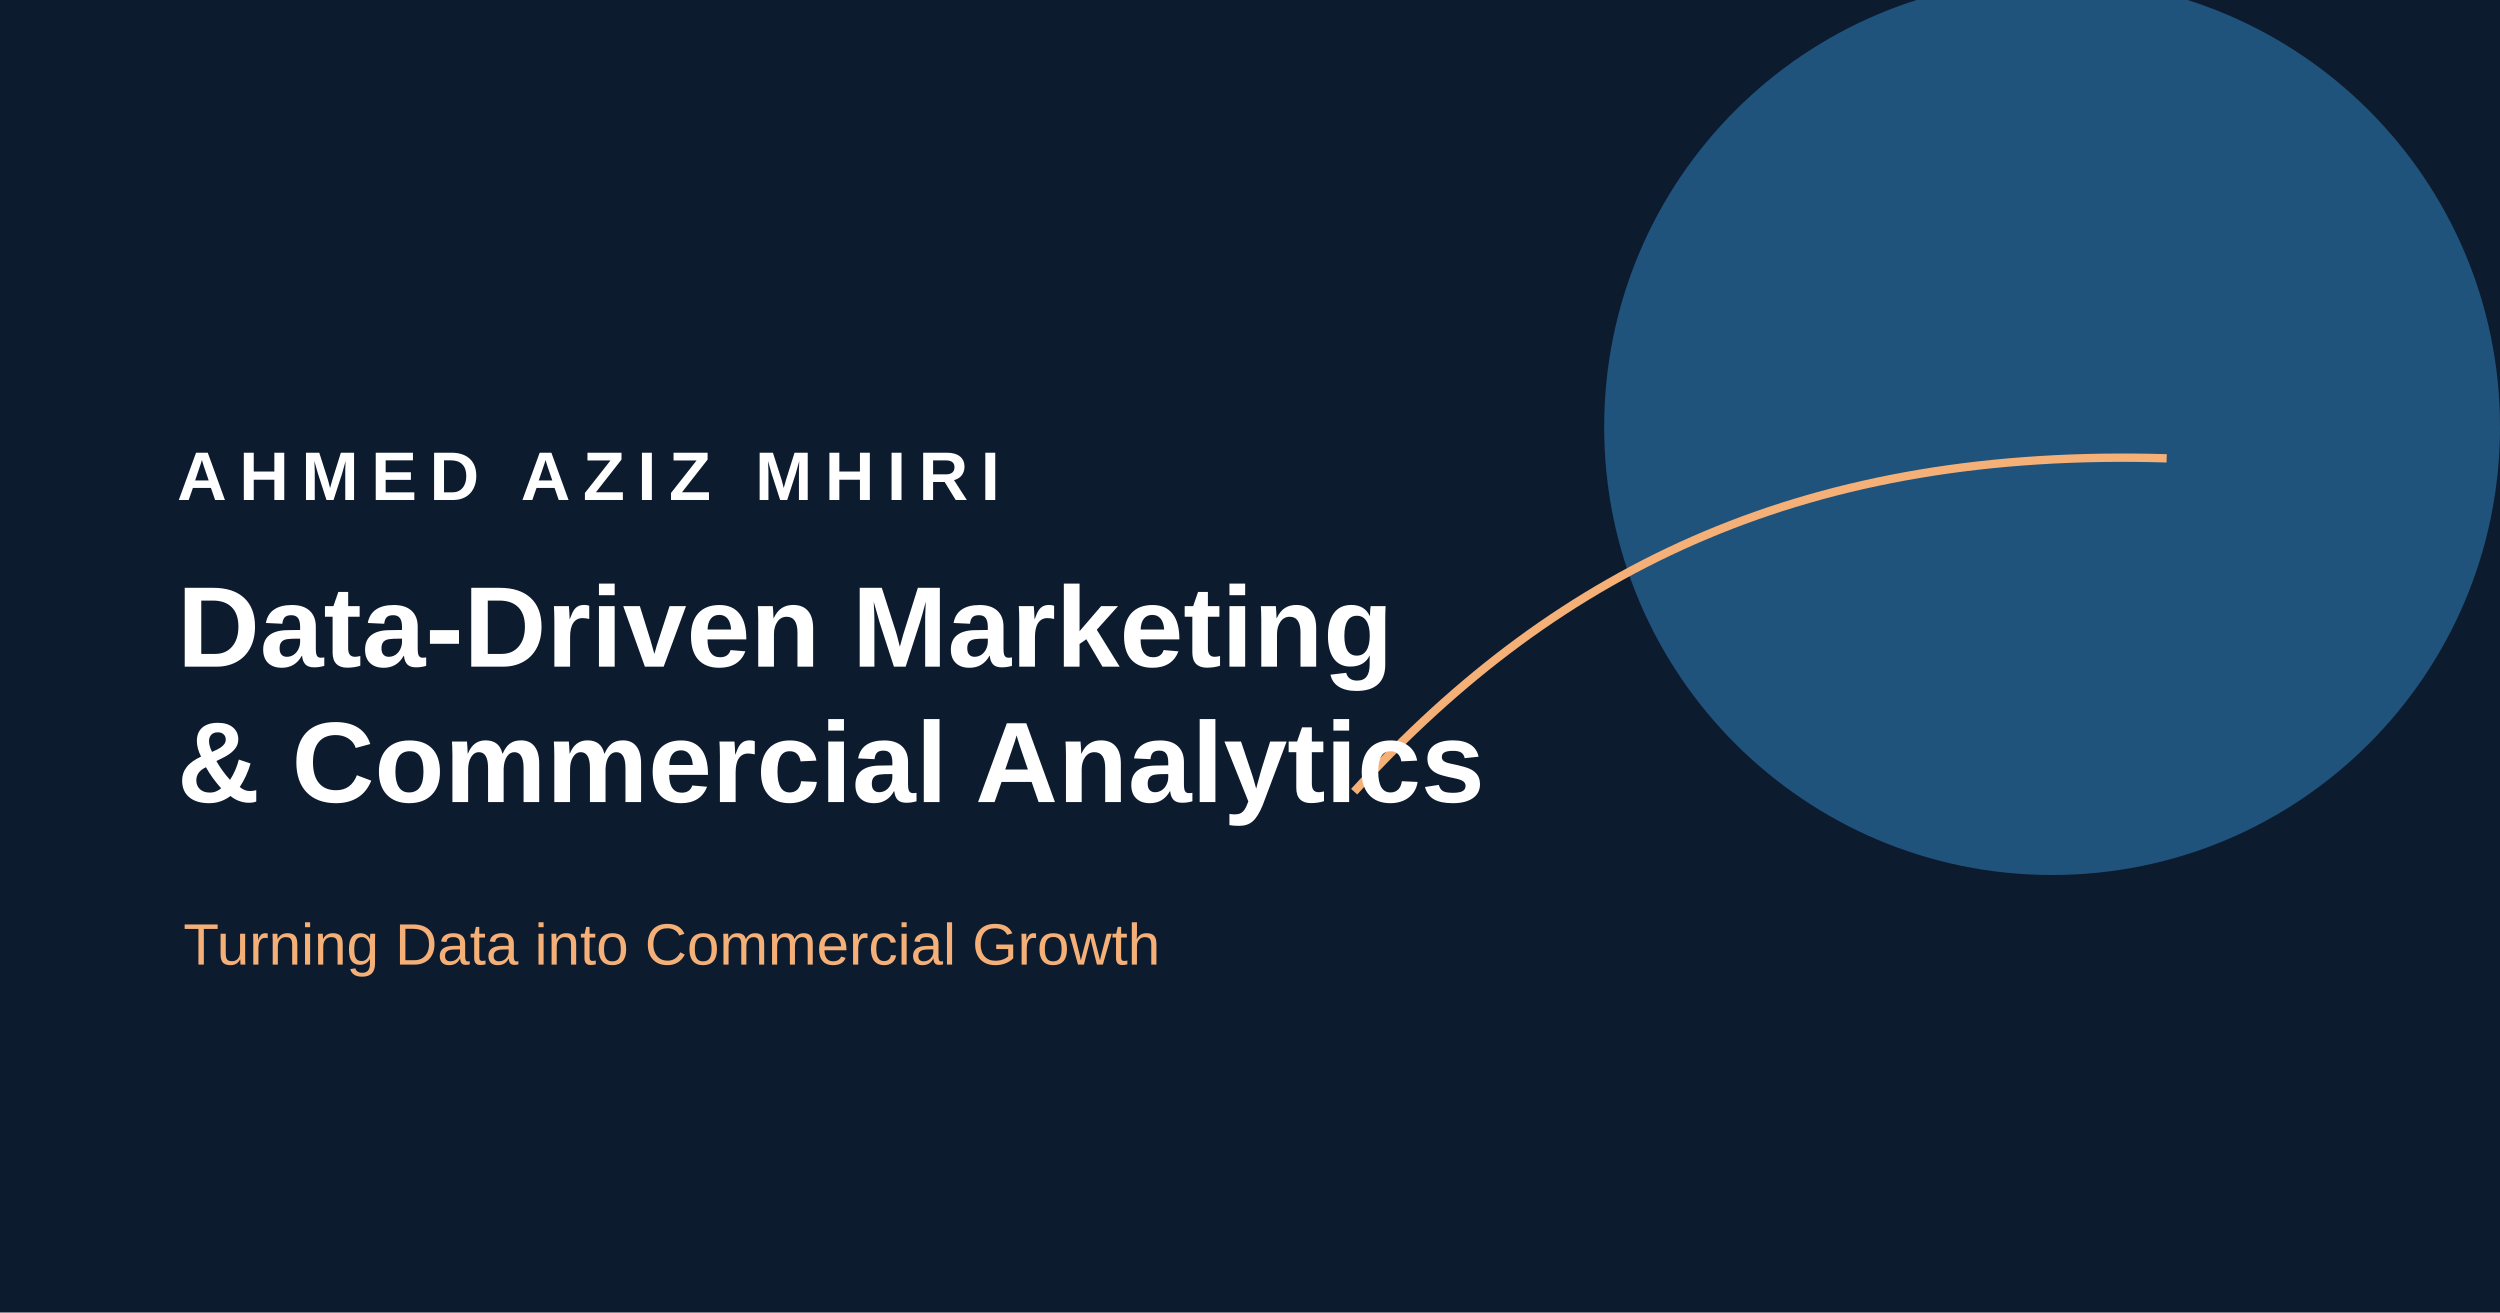
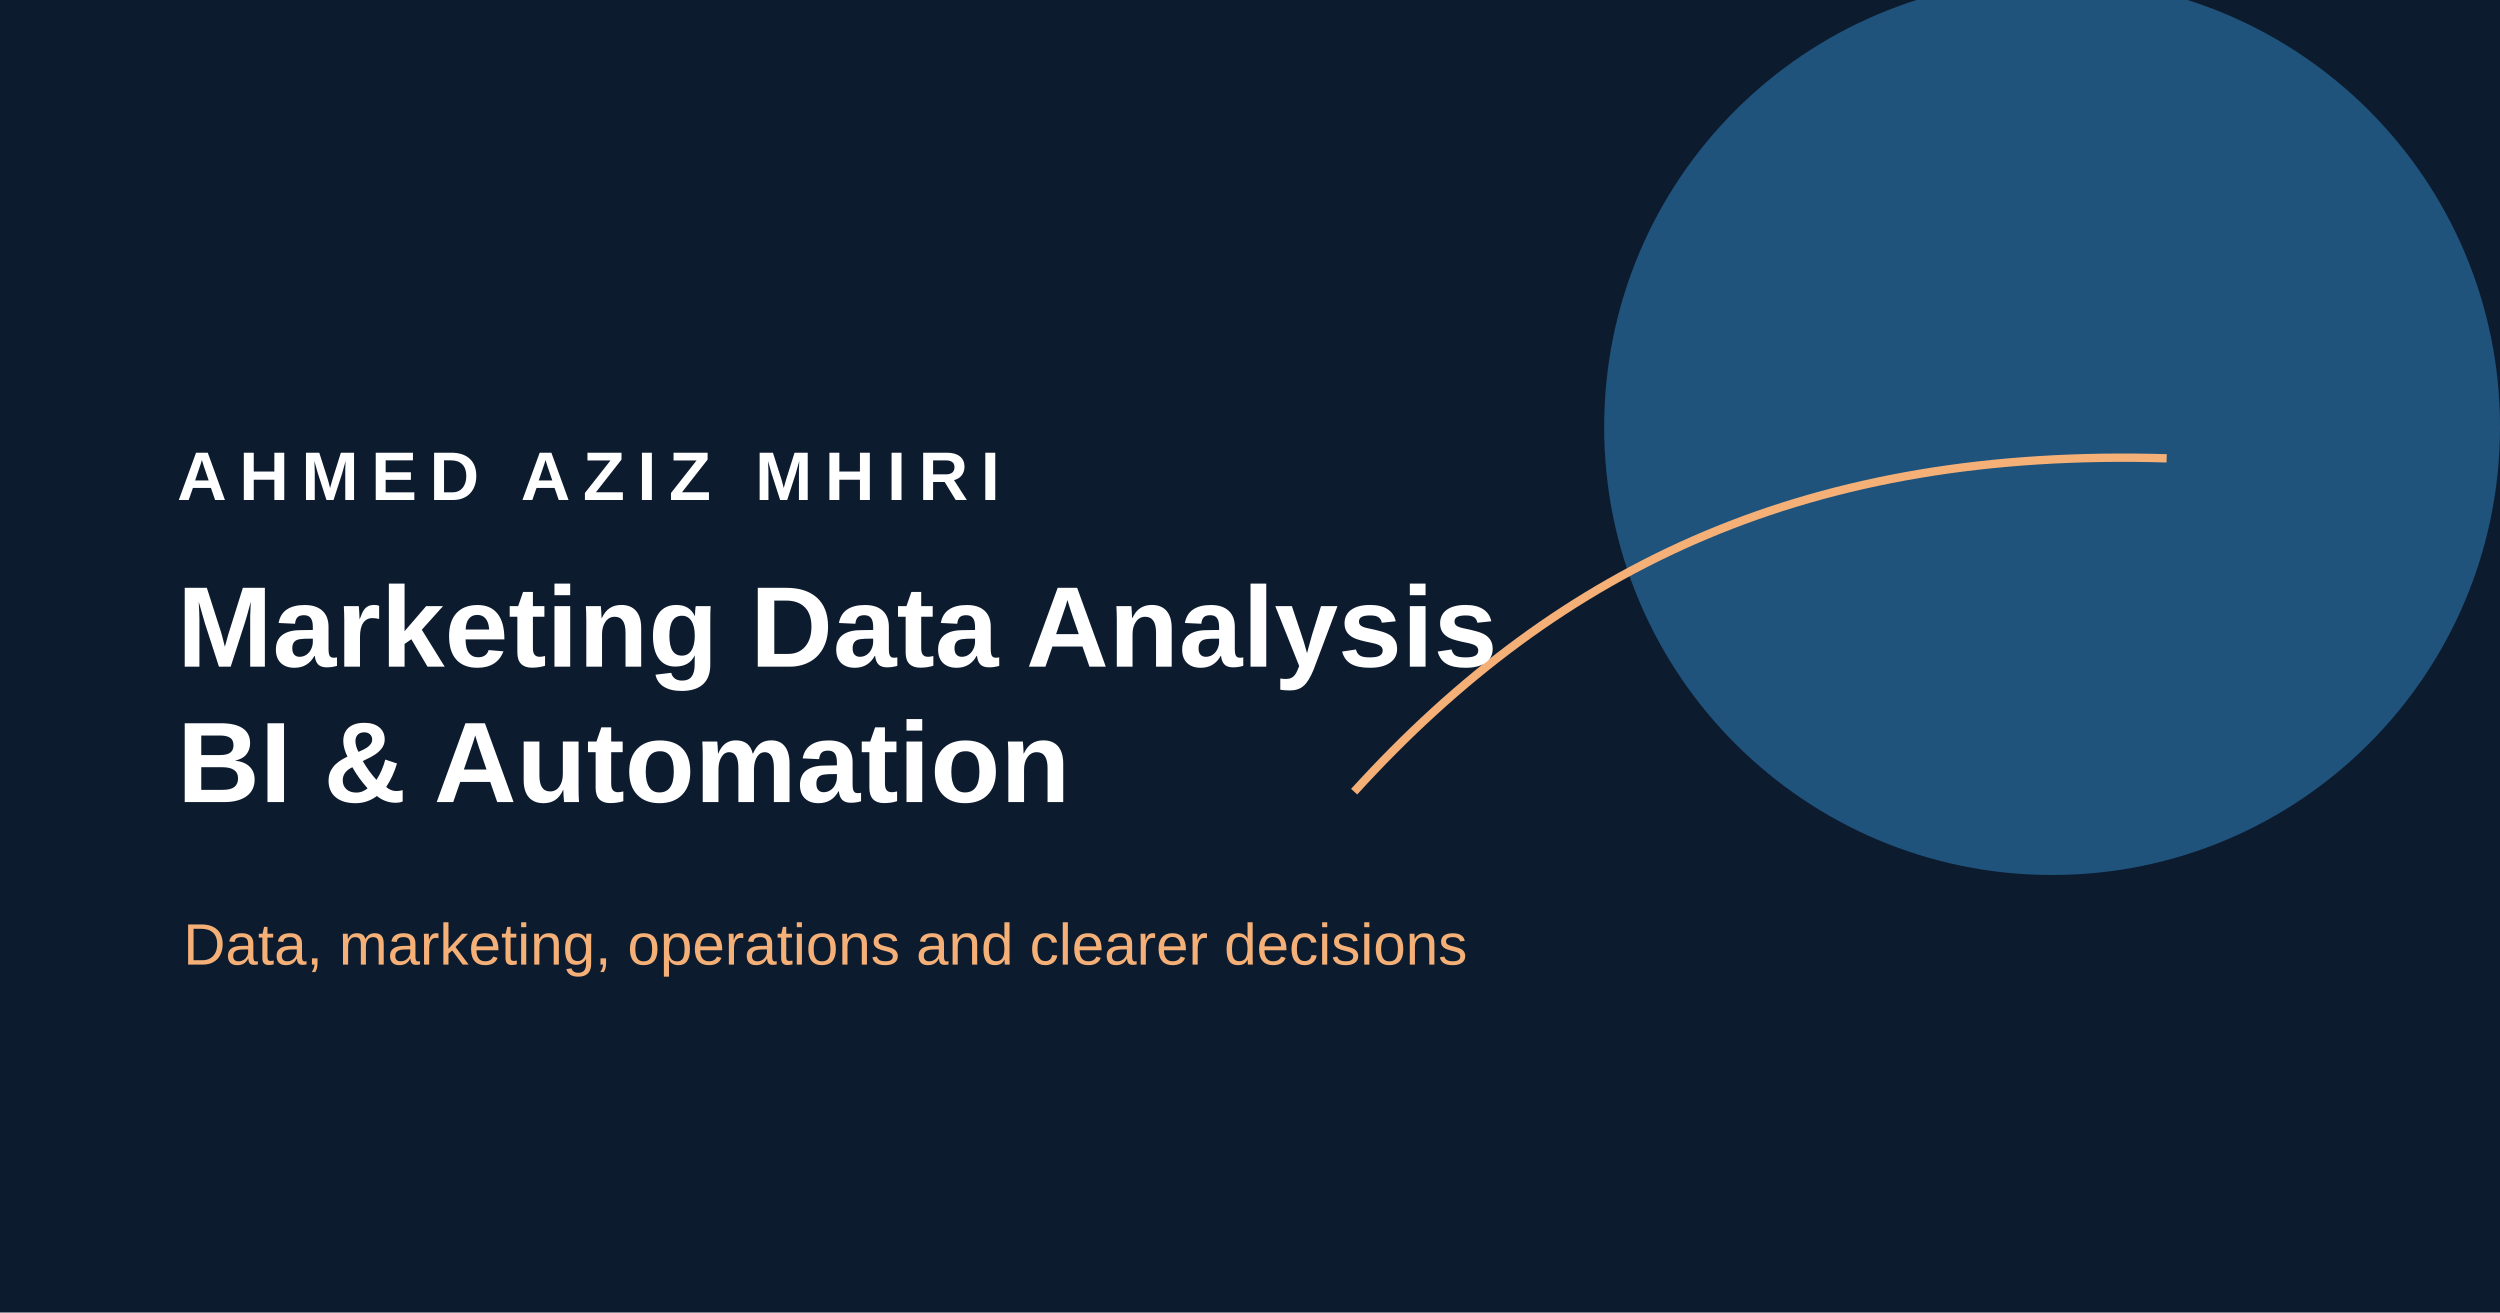
<svg xmlns="http://www.w3.org/2000/svg" width="1200" height="630" viewBox="0 0 1200 630">
  <rect width="1200" height="630" fill="#0d1b2f" />
  <circle cx="985" cy="205" r="215" fill="#1f537c" />
  <path d="M650 380c100-110 220-165 390-160" stroke="#f5b078" stroke-width="4" fill="none" />
  <g fill="#fff">
    <text x="85" y="240" font-family="Arial, Helvetica, sans-serif" font-size="33" font-weight="700" letter-spacing="6">AHMED AZIZ MHIRI</text>
-     <text x="85" y="320" font-family="Arial, Helvetica, sans-serif" font-size="55" font-weight="700">Data-Driven Marketing</text>
-     <text x="85" y="385" font-family="Arial, Helvetica, sans-serif" font-size="55" font-weight="700">&amp; Commercial Analytics</text>
+     <text x="85" y="320" font-family="Arial, Helvetica, sans-serif" font-size="55" font-weight="700">Marketing Data Analysis</text>
+     <text x="85" y="385" font-family="Arial, Helvetica, sans-serif" font-size="55" font-weight="700">BI &amp; Automation</text>
  </g>
-   <text x="88" y="463" fill="#f5b078" font-family="Arial, Helvetica, sans-serif" font-size="28">Turning Data into Commercial Growth</text>
+   <text x="88" y="463" fill="#f5b078" font-family="Arial, Helvetica, sans-serif" font-size="28">Data, marketing, operations and clearer decisions</text>
</svg>
